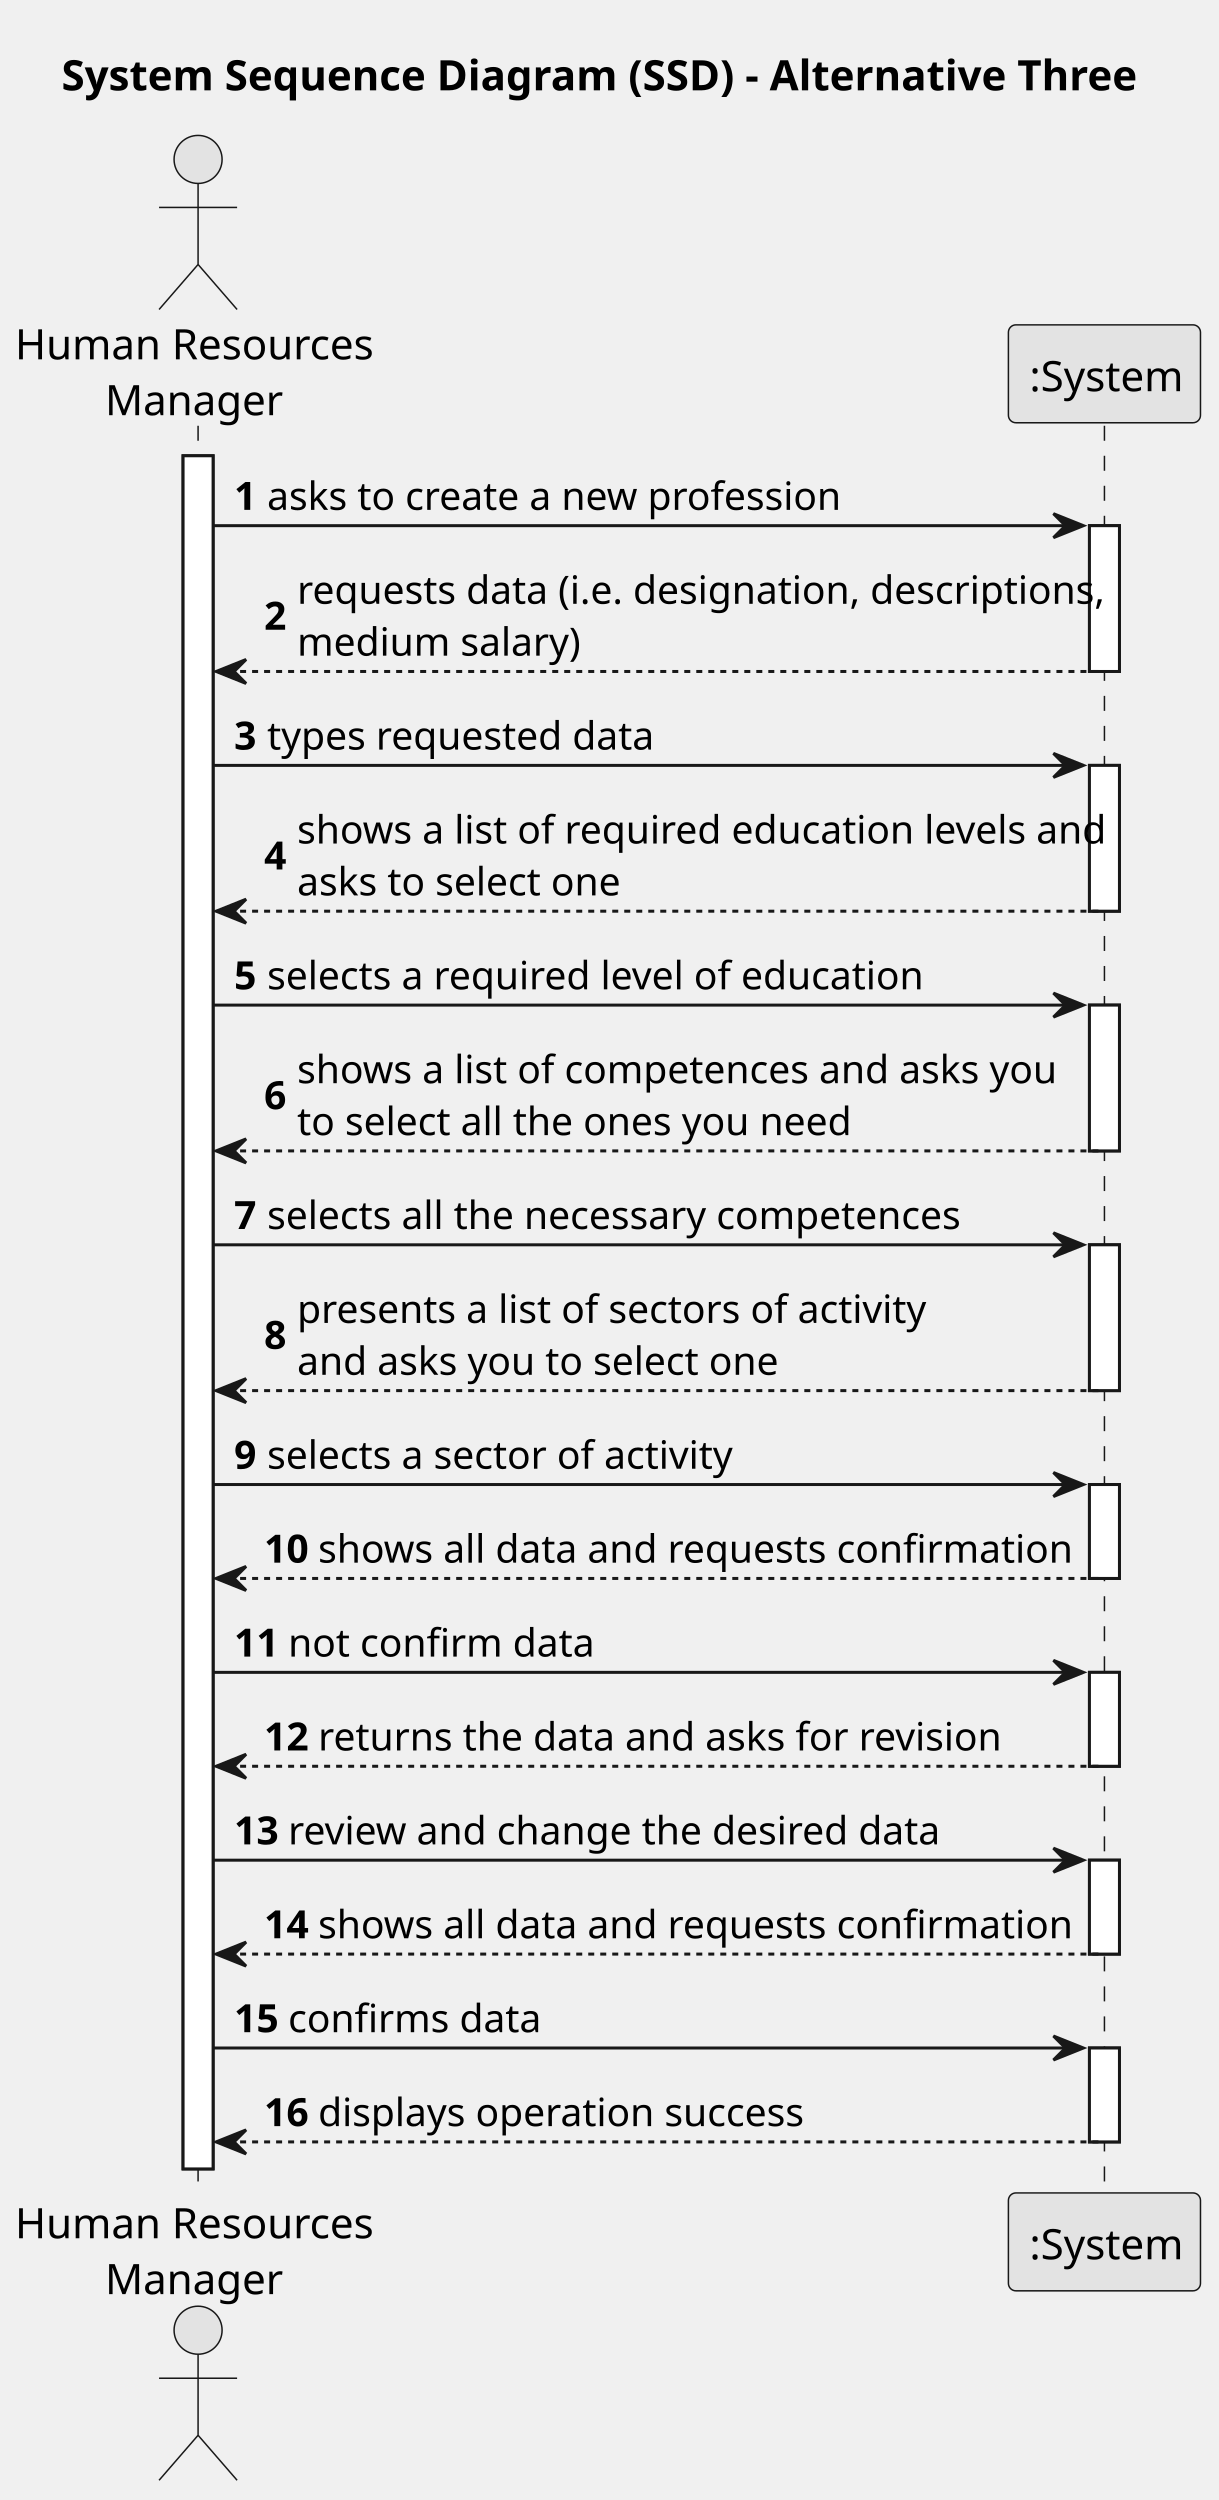
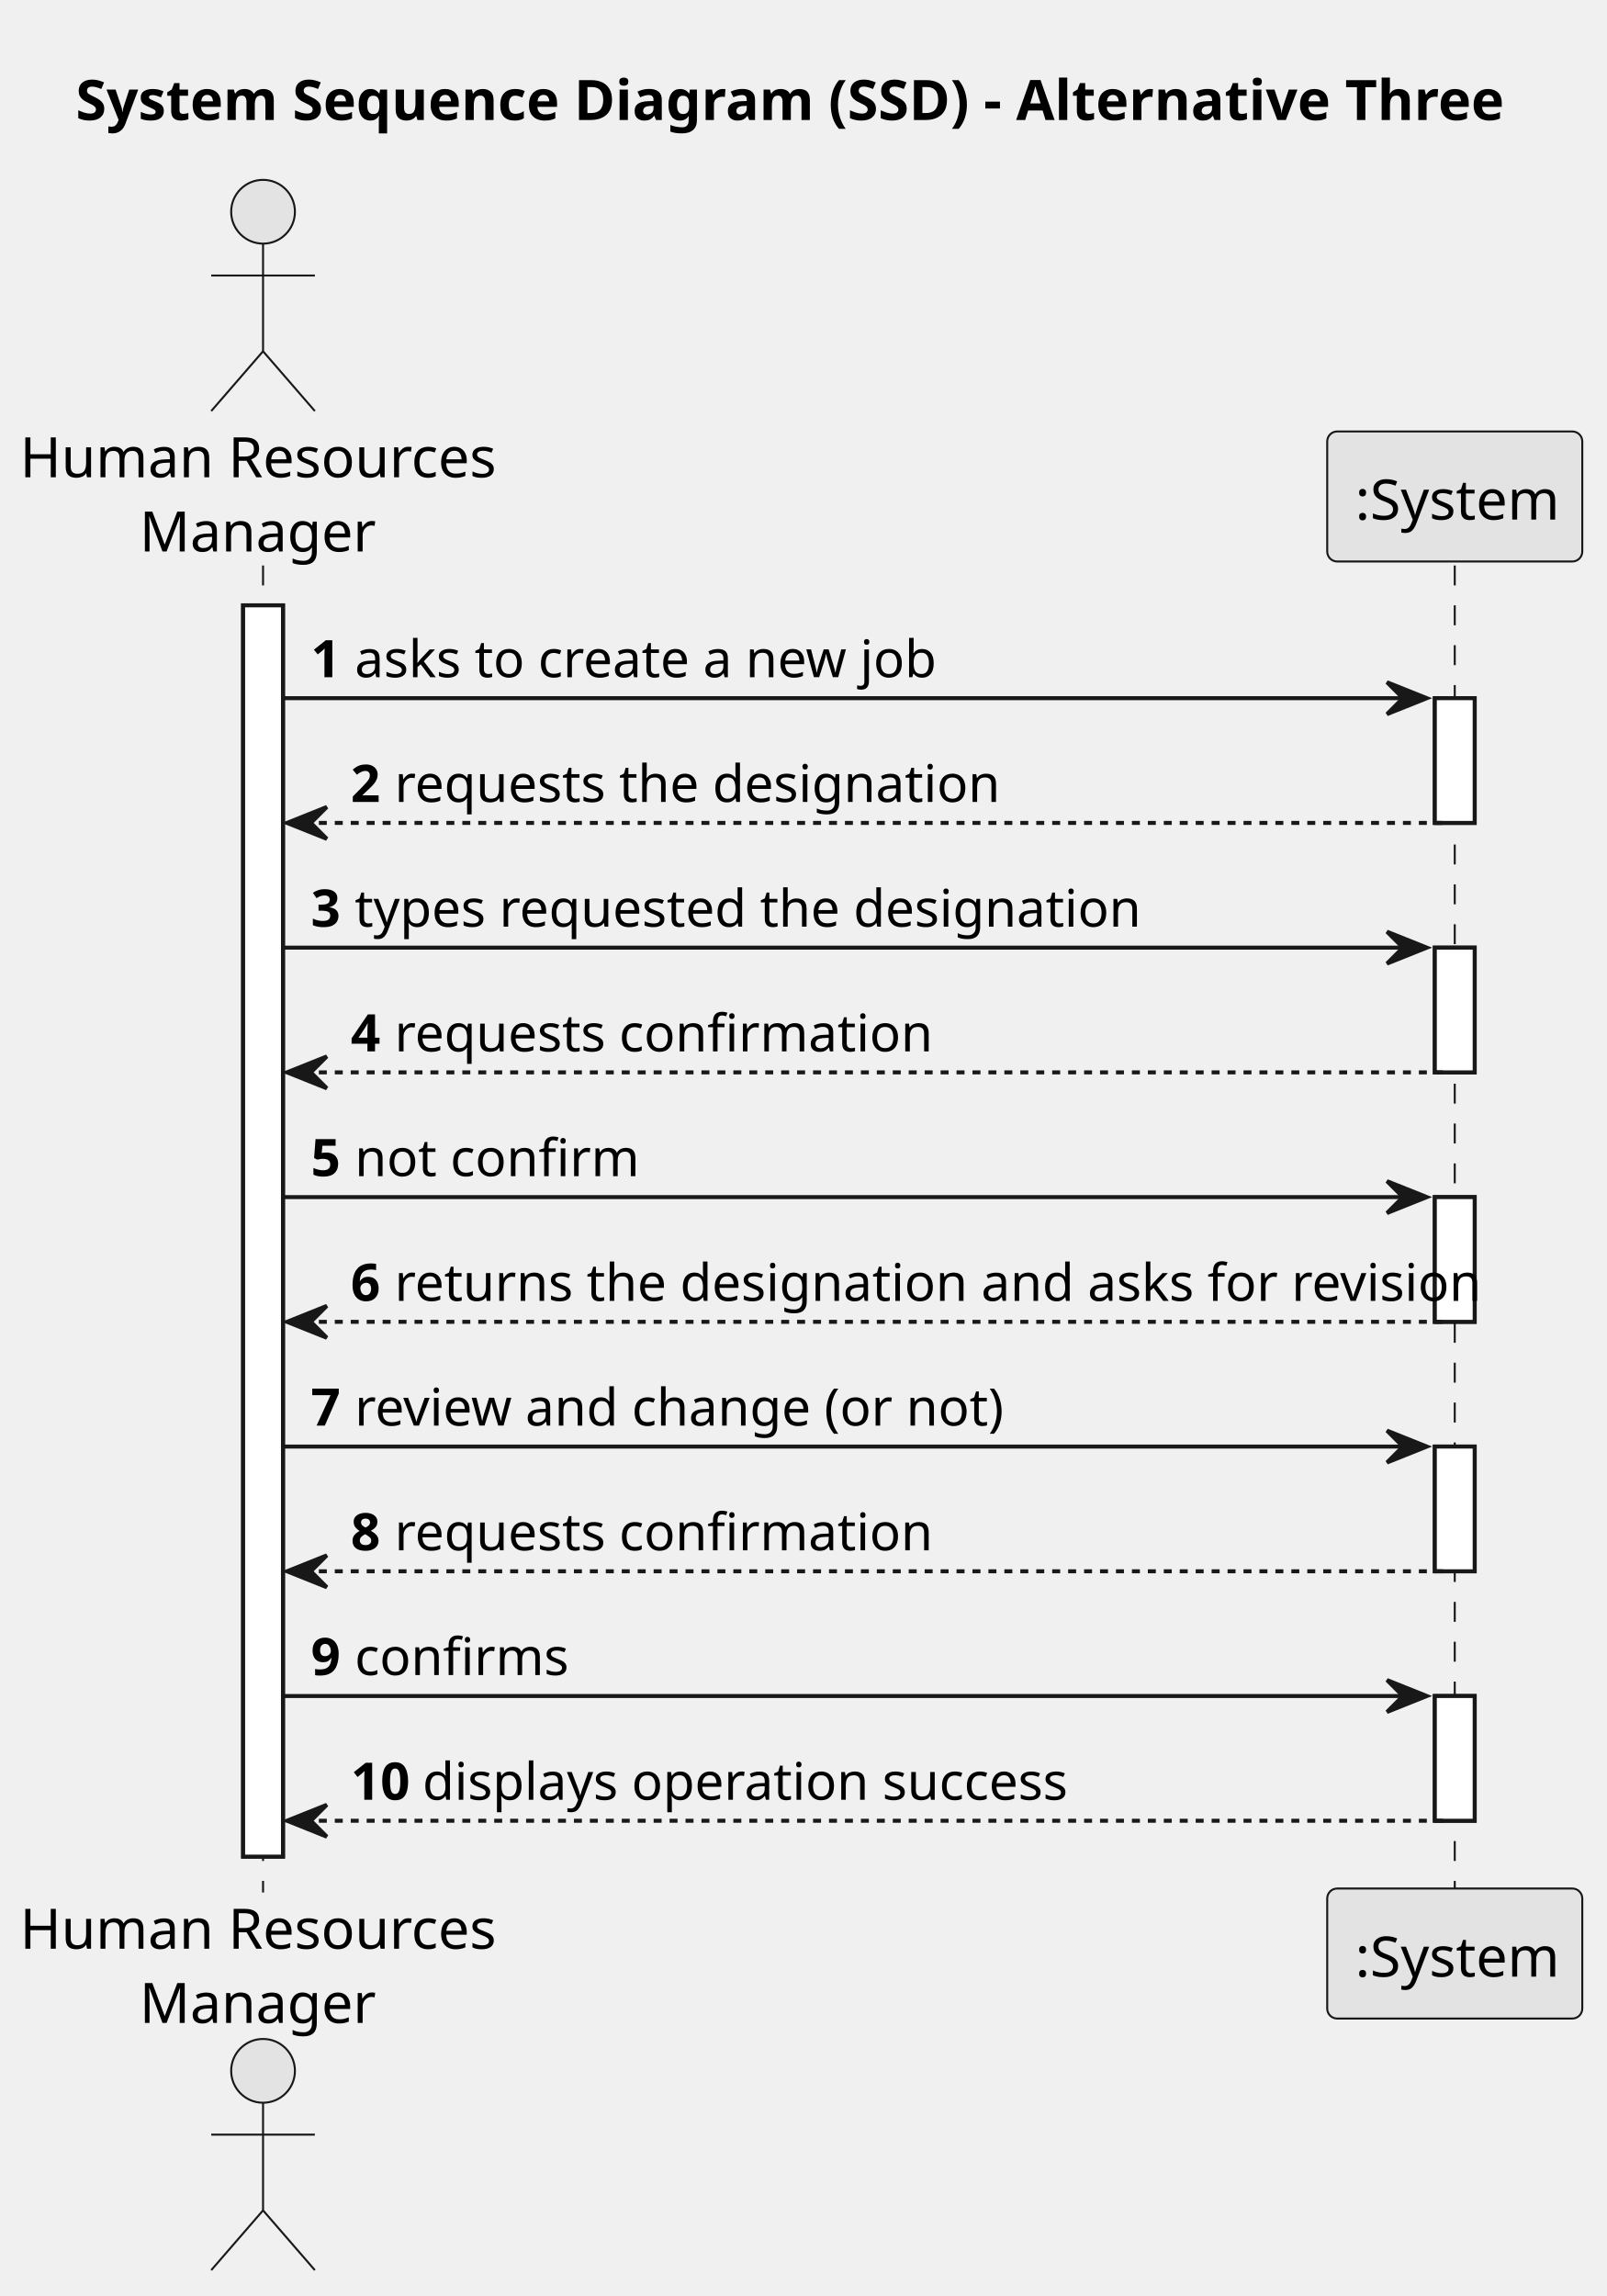
- <svg xmlns="http://www.w3.org/2000/svg" contentStyleType="text/css" height="833px" preserveAspectRatio="none" style="width:406px;height:833px;background:#FFFFFF;" version="1.1" viewBox="0 0 406 833" width="406px" zoomAndPan="magnify">
+ <svg xmlns="http://www.w3.org/2000/svg" contentStyleType="text/css" height="576px" preserveAspectRatio="none" style="width:403px;height:576px;background:#FFFFFF;" version="1.1" viewBox="0 0 403 576" width="403px" zoomAndPan="magnify">
  <defs />
  <g>
-     <text fill="#000000" font-family="sans-serif" font-size="14" font-weight="bold" lengthAdjust="spacing" textLength="363" x="20.5" y="30.107">System Sequence Diagram (SSD) - Alternative Three</text>
-     <rect fill="#FFFFFF" height="570.82" style="stroke:#181818;stroke-width:1.0;" width="10" x="61" y="151.863" />
-     <rect fill="#FFFFFF" height="48.582" style="stroke:#181818;stroke-width:1.0;" width="10" x="363" y="175.154" />
-     <rect fill="#FFFFFF" height="48.582" style="stroke:#181818;stroke-width:1.0;" width="10" x="363" y="255.027" />
-     <rect fill="#FFFFFF" height="48.582" style="stroke:#181818;stroke-width:1.0;" width="10" x="363" y="334.9" />
-     <rect fill="#FFFFFF" height="48.582" style="stroke:#181818;stroke-width:1.0;" width="10" x="363" y="414.773" />
-     <rect fill="#FFFFFF" height="31.291" style="stroke:#181818;stroke-width:1.0;" width="10" x="363" y="494.647" />
-     <rect fill="#FFFFFF" height="31.291" style="stroke:#181818;stroke-width:1.0;" width="10" x="363" y="557.229" />
-     <rect fill="#FFFFFF" height="31.291" style="stroke:#181818;stroke-width:1.0;" width="10" x="363" y="619.811" />
-     <rect fill="#FFFFFF" height="31.291" style="stroke:#181818;stroke-width:1.0;" width="10" x="363" y="682.393" />
-     <line style="stroke:#181818;stroke-width:0.5;stroke-dasharray:5.0,5.0;" x1="66" x2="66" y1="141.863" y2="731.684" />
-     <line style="stroke:#181818;stroke-width:0.5;stroke-dasharray:5.0,5.0;" x1="368" x2="368" y1="141.863" y2="731.684" />
+     <text fill="#000000" font-family="sans-serif" font-size="14" font-weight="bold" lengthAdjust="spacing" textLength="363" x="19" y="30.107">System Sequence Diagram (SSD) - Alternative Three</text>
+     <rect fill="#FFFFFF" height="313.91" style="stroke:#181818;stroke-width:1.0;" width="10" x="61" y="151.863" />
+     <rect fill="#FFFFFF" height="31.291" style="stroke:#181818;stroke-width:1.0;" width="10" x="360" y="175.154" />
+     <rect fill="#FFFFFF" height="31.291" style="stroke:#181818;stroke-width:1.0;" width="10" x="360" y="237.736" />
+     <rect fill="#FFFFFF" height="31.291" style="stroke:#181818;stroke-width:1.0;" width="10" x="360" y="300.318" />
+     <rect fill="#FFFFFF" height="31.291" style="stroke:#181818;stroke-width:1.0;" width="10" x="360" y="362.9" />
+     <rect fill="#FFFFFF" height="31.291" style="stroke:#181818;stroke-width:1.0;" width="10" x="360" y="425.482" />
+     <line style="stroke:#181818;stroke-width:0.5;stroke-dasharray:5.0,5.0;" x1="66" x2="66" y1="141.863" y2="474.773" />
+     <line style="stroke:#181818;stroke-width:0.5;stroke-dasharray:5.0,5.0;" x1="365" x2="365" y1="141.863" y2="474.773" />
    <text fill="#000000" font-family="sans-serif" font-size="14" lengthAdjust="spacing" textLength="116" x="5" y="119.728">Human Resources</text>
    <text fill="#000000" font-family="sans-serif" font-size="14" lengthAdjust="spacing" textLength="56" x="35" y="138.35">Manager</text>
    <ellipse cx="66" cy="53.121" fill="#E3E3E3" rx="8" ry="8" style="stroke:#181818;stroke-width:0.5;" />
    <path d="M66,61.121 L66,88.121 M53,69.121 L79,69.121 M66,88.121 L53,103.121 M66,88.121 L79,103.121 " fill="none" style="stroke:#181818;stroke-width:0.5;" />
-     <text fill="#000000" font-family="sans-serif" font-size="14" lengthAdjust="spacing" textLength="116" x="5" y="745.791">Human Resources</text>
-     <text fill="#000000" font-family="sans-serif" font-size="14" lengthAdjust="spacing" textLength="56" x="35" y="764.412">Manager</text>
-     <ellipse cx="66" cy="776.426" fill="#E3E3E3" rx="8" ry="8" style="stroke:#181818;stroke-width:0.5;" />
-     <path d="M66,784.426 L66,811.426 M53,792.426 L79,792.426 M66,811.426 L53,826.426 M66,811.426 L79,826.426 " fill="none" style="stroke:#181818;stroke-width:0.5;" />
-     <rect fill="#E3E3E3" height="32.621" rx="2.5" ry="2.5" style="stroke:#181818;stroke-width:0.5;" width="64" x="336" y="108.242" />
-     <text fill="#000000" font-family="sans-serif" font-size="14" lengthAdjust="spacing" textLength="50" x="343" y="130.35">:System</text>
-     <rect fill="#E3E3E3" height="32.621" rx="2.5" ry="2.5" style="stroke:#181818;stroke-width:0.5;" width="64" x="336" y="730.684" />
-     <text fill="#000000" font-family="sans-serif" font-size="14" lengthAdjust="spacing" textLength="50" x="343" y="752.791">:System</text>
-     <rect fill="#FFFFFF" height="570.82" style="stroke:#181818;stroke-width:1.0;" width="10" x="61" y="151.863" />
-     <rect fill="#FFFFFF" height="48.582" style="stroke:#181818;stroke-width:1.0;" width="10" x="363" y="175.154" />
-     <rect fill="#FFFFFF" height="48.582" style="stroke:#181818;stroke-width:1.0;" width="10" x="363" y="255.027" />
-     <rect fill="#FFFFFF" height="48.582" style="stroke:#181818;stroke-width:1.0;" width="10" x="363" y="334.9" />
-     <rect fill="#FFFFFF" height="48.582" style="stroke:#181818;stroke-width:1.0;" width="10" x="363" y="414.773" />
-     <rect fill="#FFFFFF" height="31.291" style="stroke:#181818;stroke-width:1.0;" width="10" x="363" y="494.647" />
-     <rect fill="#FFFFFF" height="31.291" style="stroke:#181818;stroke-width:1.0;" width="10" x="363" y="557.229" />
-     <rect fill="#FFFFFF" height="31.291" style="stroke:#181818;stroke-width:1.0;" width="10" x="363" y="619.811" />
-     <rect fill="#FFFFFF" height="31.291" style="stroke:#181818;stroke-width:1.0;" width="10" x="363" y="682.393" />
-     <polygon fill="#181818" points="351,171.154,361,175.154,351,179.154,355,175.154" style="stroke:#181818;stroke-width:1.0;" />
-     <line style="stroke:#181818;stroke-width:1.0;" x1="71" x2="357" y1="175.154" y2="175.154" />
+     <text fill="#000000" font-family="sans-serif" font-size="14" lengthAdjust="spacing" textLength="116" x="5" y="488.881">Human Resources</text>
+     <text fill="#000000" font-family="sans-serif" font-size="14" lengthAdjust="spacing" textLength="56" x="35" y="507.502">Manager</text>
+     <ellipse cx="66" cy="519.516" fill="#E3E3E3" rx="8" ry="8" style="stroke:#181818;stroke-width:0.5;" />
+     <path d="M66,527.516 L66,554.516 M53,535.516 L79,535.516 M66,554.516 L53,569.516 M66,554.516 L79,569.516 " fill="none" style="stroke:#181818;stroke-width:0.5;" />
+     <rect fill="#E3E3E3" height="32.621" rx="2.5" ry="2.5" style="stroke:#181818;stroke-width:0.5;" width="64" x="333" y="108.242" />
+     <text fill="#000000" font-family="sans-serif" font-size="14" lengthAdjust="spacing" textLength="50" x="340" y="130.35">:System</text>
+     <rect fill="#E3E3E3" height="32.621" rx="2.5" ry="2.5" style="stroke:#181818;stroke-width:0.5;" width="64" x="333" y="473.773" />
+     <text fill="#000000" font-family="sans-serif" font-size="14" lengthAdjust="spacing" textLength="50" x="340" y="495.881">:System</text>
+     <rect fill="#FFFFFF" height="313.91" style="stroke:#181818;stroke-width:1.0;" width="10" x="61" y="151.863" />
+     <rect fill="#FFFFFF" height="31.291" style="stroke:#181818;stroke-width:1.0;" width="10" x="360" y="175.154" />
+     <rect fill="#FFFFFF" height="31.291" style="stroke:#181818;stroke-width:1.0;" width="10" x="360" y="237.736" />
+     <rect fill="#FFFFFF" height="31.291" style="stroke:#181818;stroke-width:1.0;" width="10" x="360" y="300.318" />
+     <rect fill="#FFFFFF" height="31.291" style="stroke:#181818;stroke-width:1.0;" width="10" x="360" y="362.9" />
+     <rect fill="#FFFFFF" height="31.291" style="stroke:#181818;stroke-width:1.0;" width="10" x="360" y="425.482" />
+     <polygon fill="#181818" points="348,171.154,358,175.154,348,179.154,352,175.154" style="stroke:#181818;stroke-width:1.0;" />
+     <line style="stroke:#181818;stroke-width:1.0;" x1="71" x2="354" y1="175.154" y2="175.154" />
    <text fill="#000000" font-family="sans-serif" font-size="13" font-weight="bold" lengthAdjust="spacing" textLength="7" x="78" y="169.892">1</text>
-     <text fill="#000000" font-family="sans-serif" font-size="13" lengthAdjust="spacing" textLength="184" x="89" y="169.892">asks to create a new profession</text>
-     <polygon fill="#181818" points="82,219.736,72,223.736,82,227.736,78,223.736" style="stroke:#181818;stroke-width:1.0;" />
-     <line style="stroke:#181818;stroke-width:1.0;stroke-dasharray:2.0,2.0;" x1="76" x2="367" y1="223.736" y2="223.736" />
-     <text fill="#000000" font-family="sans-serif" font-size="13" font-weight="bold" lengthAdjust="spacing" textLength="7" x="88" y="209.828">2</text>
-     <text fill="#000000" font-family="sans-serif" font-size="13" lengthAdjust="spacing" textLength="257" x="99" y="201.183">requests data (i.e. designation, descriptions,</text>
-     <text fill="#000000" font-family="sans-serif" font-size="13" lengthAdjust="spacing" textLength="89" x="99" y="218.474">medium salary)</text>
-     <polygon fill="#181818" points="351,251.027,361,255.027,351,259.027,355,255.027" style="stroke:#181818;stroke-width:1.0;" />
-     <line style="stroke:#181818;stroke-width:1.0;" x1="71" x2="357" y1="255.027" y2="255.027" />
-     <text fill="#000000" font-family="sans-serif" font-size="13" font-weight="bold" lengthAdjust="spacing" textLength="7" x="78" y="249.765">3</text>
-     <text fill="#000000" font-family="sans-serif" font-size="13" lengthAdjust="spacing" textLength="122" x="89" y="249.765">types requested data</text>
-     <polygon fill="#181818" points="82,299.609,72,303.609,82,307.609,78,303.609" style="stroke:#181818;stroke-width:1.0;" />
-     <line style="stroke:#181818;stroke-width:1.0;stroke-dasharray:2.0,2.0;" x1="76" x2="367" y1="303.609" y2="303.609" />
-     <text fill="#000000" font-family="sans-serif" font-size="13" font-weight="bold" lengthAdjust="spacing" textLength="7" x="88" y="289.701">4</text>
-     <text fill="#000000" font-family="sans-serif" font-size="13" lengthAdjust="spacing" textLength="254" x="99" y="281.056">shows a list of required education levels and</text>
-     <text fill="#000000" font-family="sans-serif" font-size="13" lengthAdjust="spacing" textLength="107" x="99" y="298.347">asks to select one</text>
-     <polygon fill="#181818" points="351,330.9,361,334.9,351,338.9,355,334.9" style="stroke:#181818;stroke-width:1.0;" />
-     <line style="stroke:#181818;stroke-width:1.0;" x1="71" x2="357" y1="334.9" y2="334.9" />
-     <text fill="#000000" font-family="sans-serif" font-size="13" font-weight="bold" lengthAdjust="spacing" textLength="7" x="78" y="329.638">5</text>
-     <text fill="#000000" font-family="sans-serif" font-size="13" lengthAdjust="spacing" textLength="206" x="89" y="329.638">selects a required level of education</text>
-     <polygon fill="#181818" points="82,379.482,72,383.482,82,387.482,78,383.482" style="stroke:#181818;stroke-width:1.0;" />
-     <line style="stroke:#181818;stroke-width:1.0;stroke-dasharray:2.0,2.0;" x1="76" x2="367" y1="383.482" y2="383.482" />
-     <text fill="#000000" font-family="sans-serif" font-size="13" font-weight="bold" lengthAdjust="spacing" textLength="7" x="88" y="369.574">6</text>
-     <text fill="#000000" font-family="sans-serif" font-size="13" lengthAdjust="spacing" textLength="247" x="99" y="360.929">shows a list of competences and asks you</text>
-     <text fill="#000000" font-family="sans-serif" font-size="13" lengthAdjust="spacing" textLength="178" x="99" y="378.22">to select all the ones you need</text>
-     <polygon fill="#181818" points="351,410.773,361,414.773,351,418.773,355,414.773" style="stroke:#181818;stroke-width:1.0;" />
-     <line style="stroke:#181818;stroke-width:1.0;" x1="71" x2="357" y1="414.773" y2="414.773" />
-     <text fill="#000000" font-family="sans-serif" font-size="13" font-weight="bold" lengthAdjust="spacing" textLength="7" x="78" y="409.511">7</text>
-     <text fill="#000000" font-family="sans-serif" font-size="13" lengthAdjust="spacing" textLength="227" x="89" y="409.511">selects all the necessary competences</text>
-     <polygon fill="#181818" points="82,459.356,72,463.356,82,467.356,78,463.356" style="stroke:#181818;stroke-width:1.0;" />
-     <line style="stroke:#181818;stroke-width:1.0;stroke-dasharray:2.0,2.0;" x1="76" x2="367" y1="463.356" y2="463.356" />
-     <text fill="#000000" font-family="sans-serif" font-size="13" font-weight="bold" lengthAdjust="spacing" textLength="7" x="88" y="449.447">8</text>
-     <text fill="#000000" font-family="sans-serif" font-size="13" lengthAdjust="spacing" textLength="201" x="99" y="440.802">presents a list of sectors of activity</text>
-     <text fill="#000000" font-family="sans-serif" font-size="13" lengthAdjust="spacing" textLength="157" x="99" y="458.093">and asks you to select one</text>
-     <polygon fill="#181818" points="351,490.647,361,494.647,351,498.647,355,494.647" style="stroke:#181818;stroke-width:1.0;" />
-     <line style="stroke:#181818;stroke-width:1.0;" x1="71" x2="357" y1="494.647" y2="494.647" />
-     <text fill="#000000" font-family="sans-serif" font-size="13" font-weight="bold" lengthAdjust="spacing" textLength="7" x="78" y="489.384">9</text>
-     <text fill="#000000" font-family="sans-serif" font-size="13" lengthAdjust="spacing" textLength="151" x="89" y="489.384">selects a sector of activity</text>
-     <polygon fill="#181818" points="82,521.938,72,525.938,82,529.938,78,525.938" style="stroke:#181818;stroke-width:1.0;" />
-     <line style="stroke:#181818;stroke-width:1.0;stroke-dasharray:2.0,2.0;" x1="76" x2="367" y1="525.938" y2="525.938" />
-     <text fill="#000000" font-family="sans-serif" font-size="13" font-weight="bold" lengthAdjust="spacing" textLength="14" x="88" y="520.675">10</text>
-     <text fill="#000000" font-family="sans-serif" font-size="13" lengthAdjust="spacing" textLength="236" x="106" y="520.675">shows all data and requests confirmation</text>
-     <polygon fill="#181818" points="351,553.229,361,557.229,351,561.229,355,557.229" style="stroke:#181818;stroke-width:1.0;" />
-     <line style="stroke:#181818;stroke-width:1.0;" x1="71" x2="357" y1="557.229" y2="557.229" />
-     <text fill="#000000" font-family="sans-serif" font-size="13" font-weight="bold" lengthAdjust="spacing" textLength="14" x="78" y="551.966">11</text>
-     <text fill="#000000" font-family="sans-serif" font-size="13" lengthAdjust="spacing" textLength="93" x="96" y="551.966">not confirm data</text>
-     <polygon fill="#181818" points="82,584.519,72,588.519,82,592.519,78,588.519" style="stroke:#181818;stroke-width:1.0;" />
-     <line style="stroke:#181818;stroke-width:1.0;stroke-dasharray:2.0,2.0;" x1="76" x2="367" y1="588.519" y2="588.519" />
-     <text fill="#000000" font-family="sans-serif" font-size="13" font-weight="bold" lengthAdjust="spacing" textLength="14" x="88" y="583.257">12</text>
-     <text fill="#000000" font-family="sans-serif" font-size="13" lengthAdjust="spacing" textLength="213" x="106" y="583.257">returns the data and asks for revision</text>
-     <polygon fill="#181818" points="351,615.811,361,619.811,351,623.811,355,619.811" style="stroke:#181818;stroke-width:1.0;" />
-     <line style="stroke:#181818;stroke-width:1.0;" x1="71" x2="357" y1="619.811" y2="619.811" />
-     <text fill="#000000" font-family="sans-serif" font-size="13" font-weight="bold" lengthAdjust="spacing" textLength="14" x="78" y="614.548">13</text>
-     <text fill="#000000" font-family="sans-serif" font-size="13" lengthAdjust="spacing" textLength="203" x="96" y="614.548">review and change the desired data</text>
-     <polygon fill="#181818" points="82,647.102,72,651.102,82,655.102,78,651.102" style="stroke:#181818;stroke-width:1.0;" />
-     <line style="stroke:#181818;stroke-width:1.0;stroke-dasharray:2.0,2.0;" x1="76" x2="367" y1="651.102" y2="651.102" />
-     <text fill="#000000" font-family="sans-serif" font-size="13" font-weight="bold" lengthAdjust="spacing" textLength="14" x="88" y="645.839">14</text>
-     <text fill="#000000" font-family="sans-serif" font-size="13" lengthAdjust="spacing" textLength="236" x="106" y="645.839">shows all data and requests confirmation</text>
-     <polygon fill="#181818" points="351,678.393,361,682.393,351,686.393,355,682.393" style="stroke:#181818;stroke-width:1.0;" />
-     <line style="stroke:#181818;stroke-width:1.0;" x1="71" x2="357" y1="682.393" y2="682.393" />
-     <text fill="#000000" font-family="sans-serif" font-size="13" font-weight="bold" lengthAdjust="spacing" textLength="14" x="78" y="677.13">15</text>
-     <text fill="#000000" font-family="sans-serif" font-size="13" lengthAdjust="spacing" textLength="78" x="96" y="677.13">confirms data</text>
-     <polygon fill="#181818" points="82,709.684,72,713.684,82,717.684,78,713.684" style="stroke:#181818;stroke-width:1.0;" />
-     <line style="stroke:#181818;stroke-width:1.0;stroke-dasharray:2.0,2.0;" x1="76" x2="367" y1="713.684" y2="713.684" />
-     <text fill="#000000" font-family="sans-serif" font-size="13" font-weight="bold" lengthAdjust="spacing" textLength="14" x="88" y="708.421">16</text>
-     <text fill="#000000" font-family="sans-serif" font-size="13" lengthAdjust="spacing" textLength="158" x="106" y="708.421">displays operation success</text>
+     <text fill="#000000" font-family="sans-serif" font-size="13" lengthAdjust="spacing" textLength="142" x="89" y="169.892">asks to create a new job</text>
+     <polygon fill="#181818" points="82,202.445,72,206.445,82,210.445,78,206.445" style="stroke:#181818;stroke-width:1.0;" />
+     <line style="stroke:#181818;stroke-width:1.0;stroke-dasharray:2.0,2.0;" x1="76" x2="364" y1="206.445" y2="206.445" />
+     <text fill="#000000" font-family="sans-serif" font-size="13" font-weight="bold" lengthAdjust="spacing" textLength="7" x="88" y="201.183">2</text>
+     <text fill="#000000" font-family="sans-serif" font-size="13" lengthAdjust="spacing" textLength="142" x="99" y="201.183">requests the designation</text>
+     <polygon fill="#181818" points="348,233.736,358,237.736,348,241.736,352,237.736" style="stroke:#181818;stroke-width:1.0;" />
+     <line style="stroke:#181818;stroke-width:1.0;" x1="71" x2="354" y1="237.736" y2="237.736" />
+     <text fill="#000000" font-family="sans-serif" font-size="13" font-weight="bold" lengthAdjust="spacing" textLength="7" x="78" y="232.474">3</text>
+     <text fill="#000000" font-family="sans-serif" font-size="13" lengthAdjust="spacing" textLength="185" x="89" y="232.474">types requested the designation</text>
+     <polygon fill="#181818" points="82,265.027,72,269.027,82,273.027,78,269.027" style="stroke:#181818;stroke-width:1.0;" />
+     <line style="stroke:#181818;stroke-width:1.0;stroke-dasharray:2.0,2.0;" x1="76" x2="364" y1="269.027" y2="269.027" />
+     <text fill="#000000" font-family="sans-serif" font-size="13" font-weight="bold" lengthAdjust="spacing" textLength="7" x="88" y="263.765">4</text>
+     <text fill="#000000" font-family="sans-serif" font-size="13" lengthAdjust="spacing" textLength="124" x="99" y="263.765">requests confirmation</text>
+     <polygon fill="#181818" points="348,296.318,358,300.318,348,304.318,352,300.318" style="stroke:#181818;stroke-width:1.0;" />
+     <line style="stroke:#181818;stroke-width:1.0;" x1="71" x2="354" y1="300.318" y2="300.318" />
+     <text fill="#000000" font-family="sans-serif" font-size="13" font-weight="bold" lengthAdjust="spacing" textLength="7" x="78" y="295.056">5</text>
+     <text fill="#000000" font-family="sans-serif" font-size="13" lengthAdjust="spacing" textLength="64" x="89" y="295.056">not confirm</text>
+     <polygon fill="#181818" points="82,327.609,72,331.609,82,335.609,78,331.609" style="stroke:#181818;stroke-width:1.0;" />
+     <line style="stroke:#181818;stroke-width:1.0;stroke-dasharray:2.0,2.0;" x1="76" x2="364" y1="331.609" y2="331.609" />
+     <text fill="#000000" font-family="sans-serif" font-size="13" font-weight="bold" lengthAdjust="spacing" textLength="7" x="88" y="326.347">6</text>
+     <text fill="#000000" font-family="sans-serif" font-size="13" lengthAdjust="spacing" textLength="254" x="99" y="326.347">returns the designation and asks for revision</text>
+     <polygon fill="#181818" points="348,358.9,358,362.9,348,366.9,352,362.9" style="stroke:#181818;stroke-width:1.0;" />
+     <line style="stroke:#181818;stroke-width:1.0;" x1="71" x2="354" y1="362.9" y2="362.9" />
+     <text fill="#000000" font-family="sans-serif" font-size="13" font-weight="bold" lengthAdjust="spacing" textLength="7" x="78" y="357.638">7</text>
+     <text fill="#000000" font-family="sans-serif" font-size="13" lengthAdjust="spacing" textLength="151" x="89" y="357.638">review and change (or not)</text>
+     <polygon fill="#181818" points="82,390.191,72,394.191,82,398.191,78,394.191" style="stroke:#181818;stroke-width:1.0;" />
+     <line style="stroke:#181818;stroke-width:1.0;stroke-dasharray:2.0,2.0;" x1="76" x2="364" y1="394.191" y2="394.191" />
+     <text fill="#000000" font-family="sans-serif" font-size="13" font-weight="bold" lengthAdjust="spacing" textLength="7" x="88" y="388.929">8</text>
+     <text fill="#000000" font-family="sans-serif" font-size="13" lengthAdjust="spacing" textLength="124" x="99" y="388.929">requests confirmation</text>
+     <polygon fill="#181818" points="348,421.482,358,425.482,348,429.482,352,425.482" style="stroke:#181818;stroke-width:1.0;" />
+     <line style="stroke:#181818;stroke-width:1.0;" x1="71" x2="354" y1="425.482" y2="425.482" />
+     <text fill="#000000" font-family="sans-serif" font-size="13" font-weight="bold" lengthAdjust="spacing" textLength="7" x="78" y="420.22">9</text>
+     <text fill="#000000" font-family="sans-serif" font-size="13" lengthAdjust="spacing" textLength="49" x="89" y="420.22">confirms</text>
+     <polygon fill="#181818" points="82,452.773,72,456.773,82,460.773,78,456.773" style="stroke:#181818;stroke-width:1.0;" />
+     <line style="stroke:#181818;stroke-width:1.0;stroke-dasharray:2.0,2.0;" x1="76" x2="364" y1="456.773" y2="456.773" />
+     <text fill="#000000" font-family="sans-serif" font-size="13" font-weight="bold" lengthAdjust="spacing" textLength="14" x="88" y="451.511">10</text>
+     <text fill="#000000" font-family="sans-serif" font-size="13" lengthAdjust="spacing" textLength="158" x="106" y="451.511">displays operation success</text>
  </g>
</svg>
